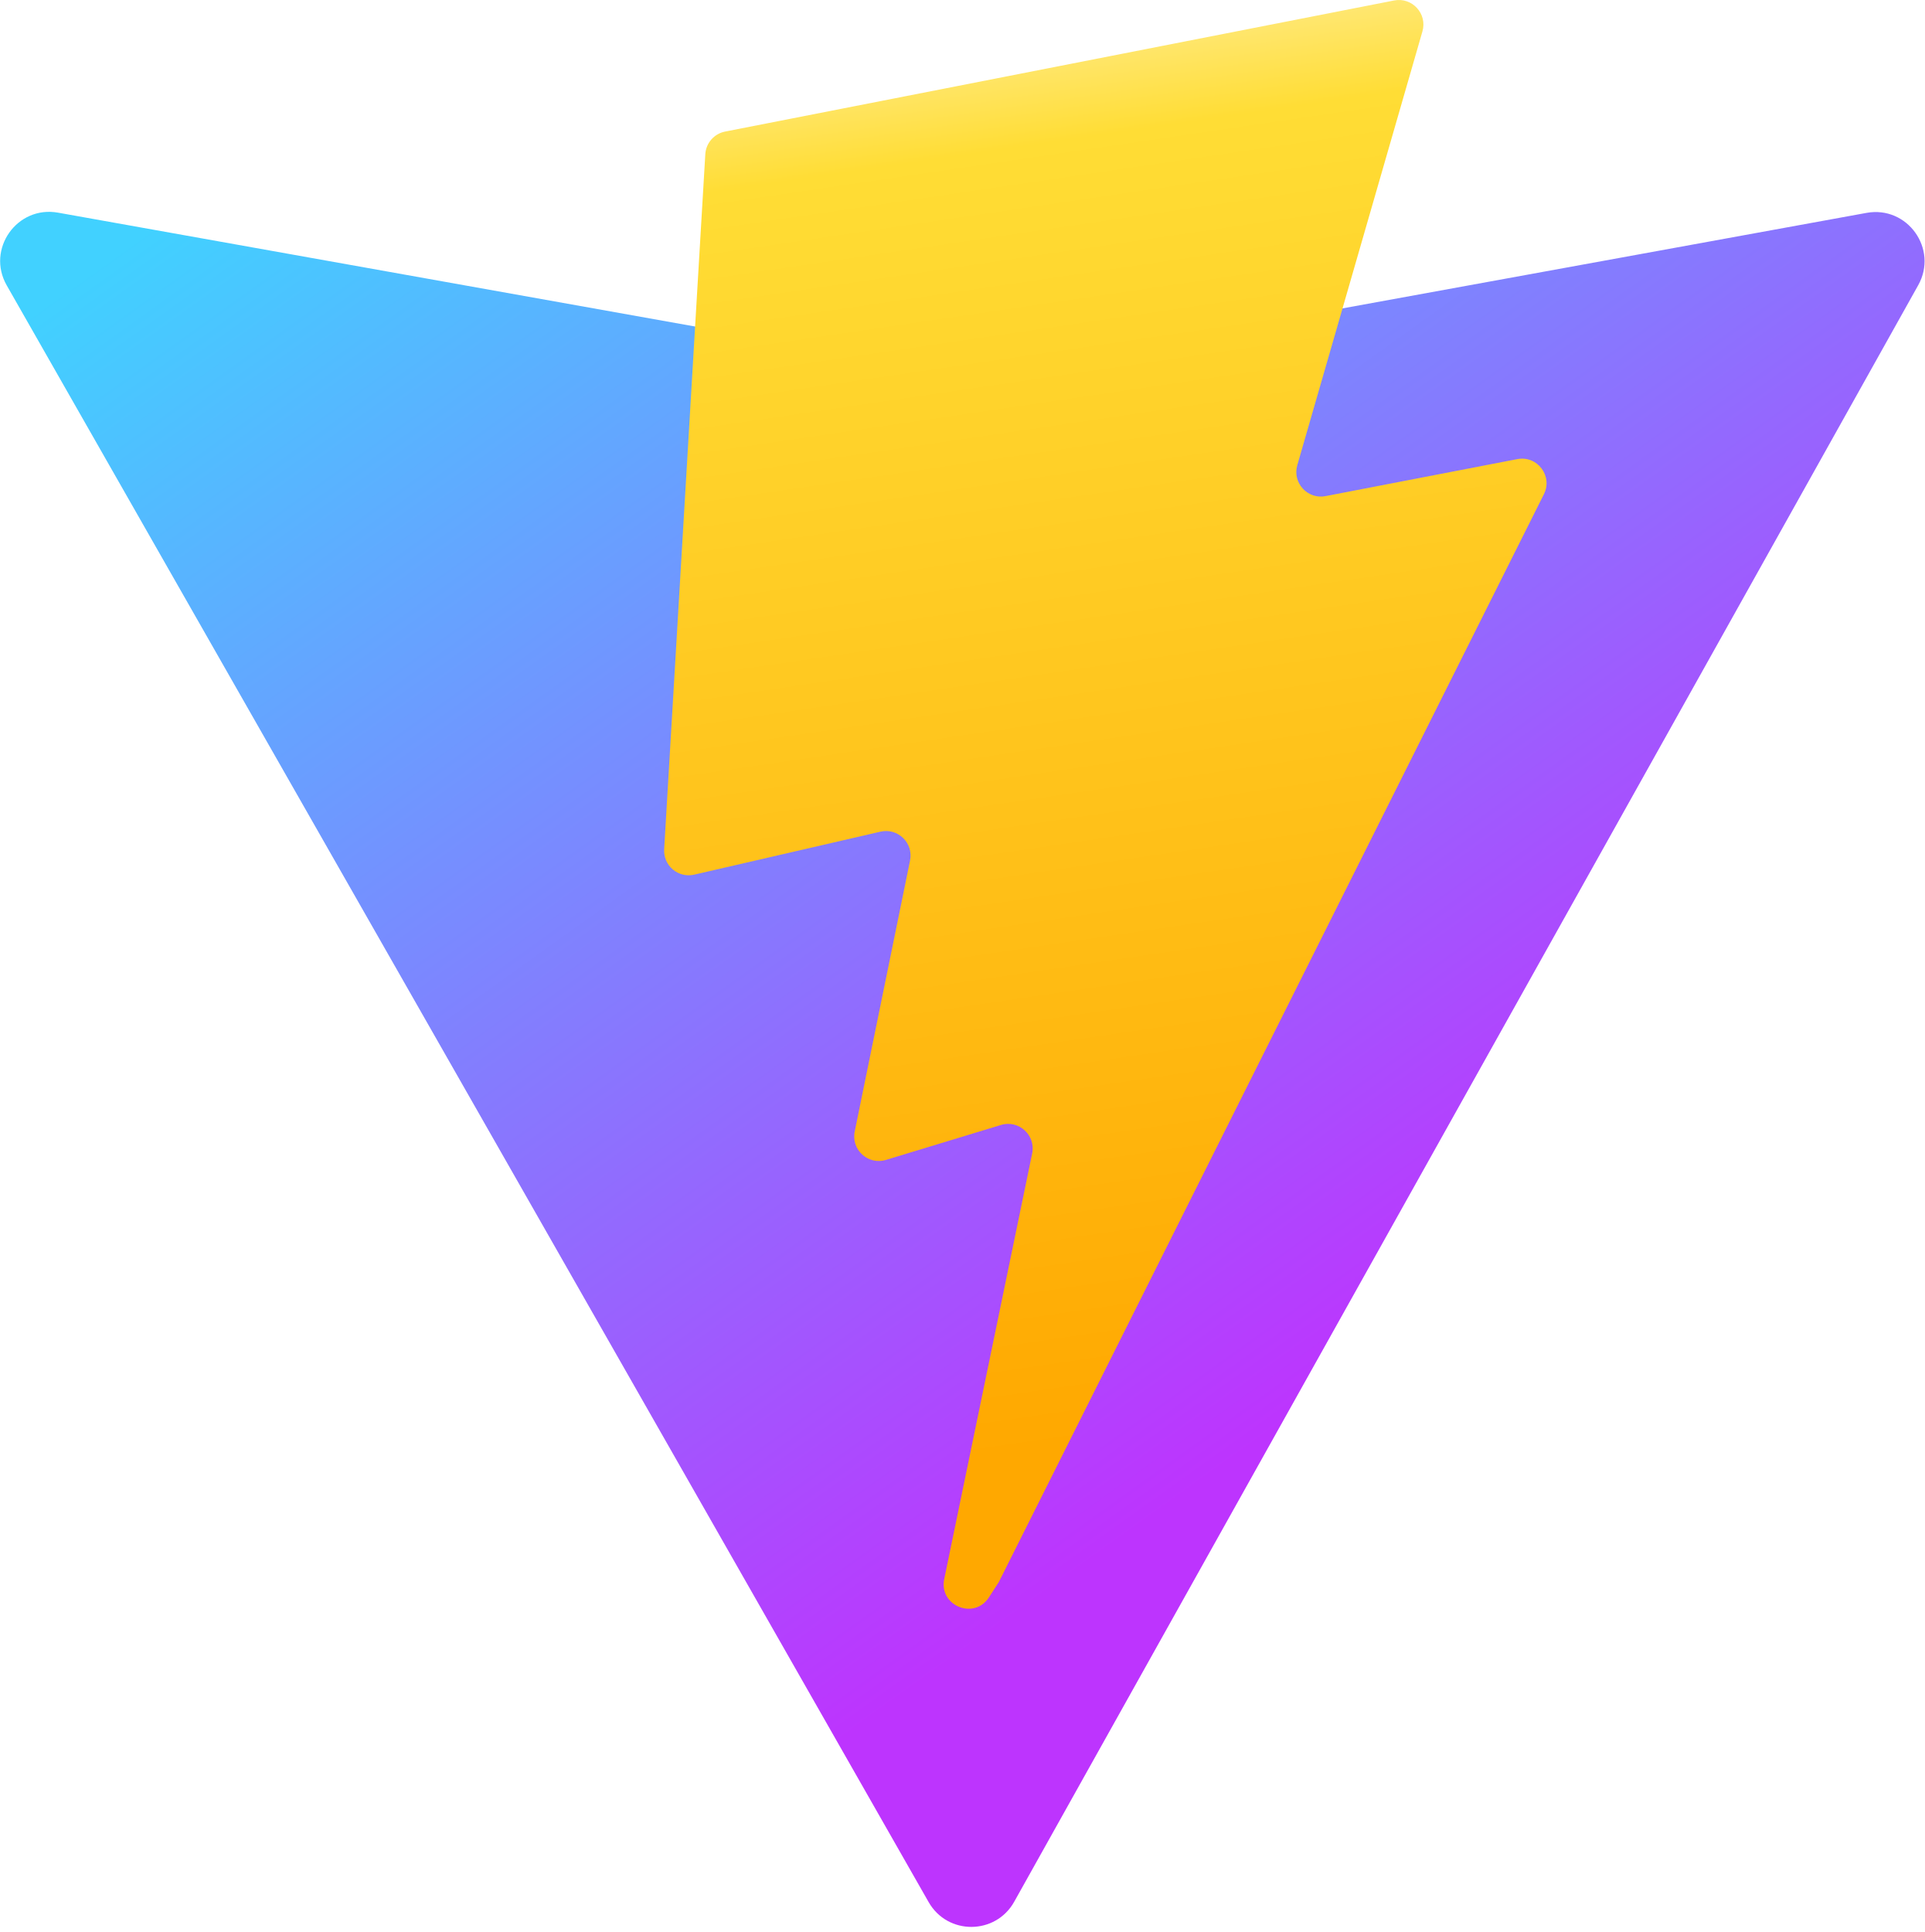
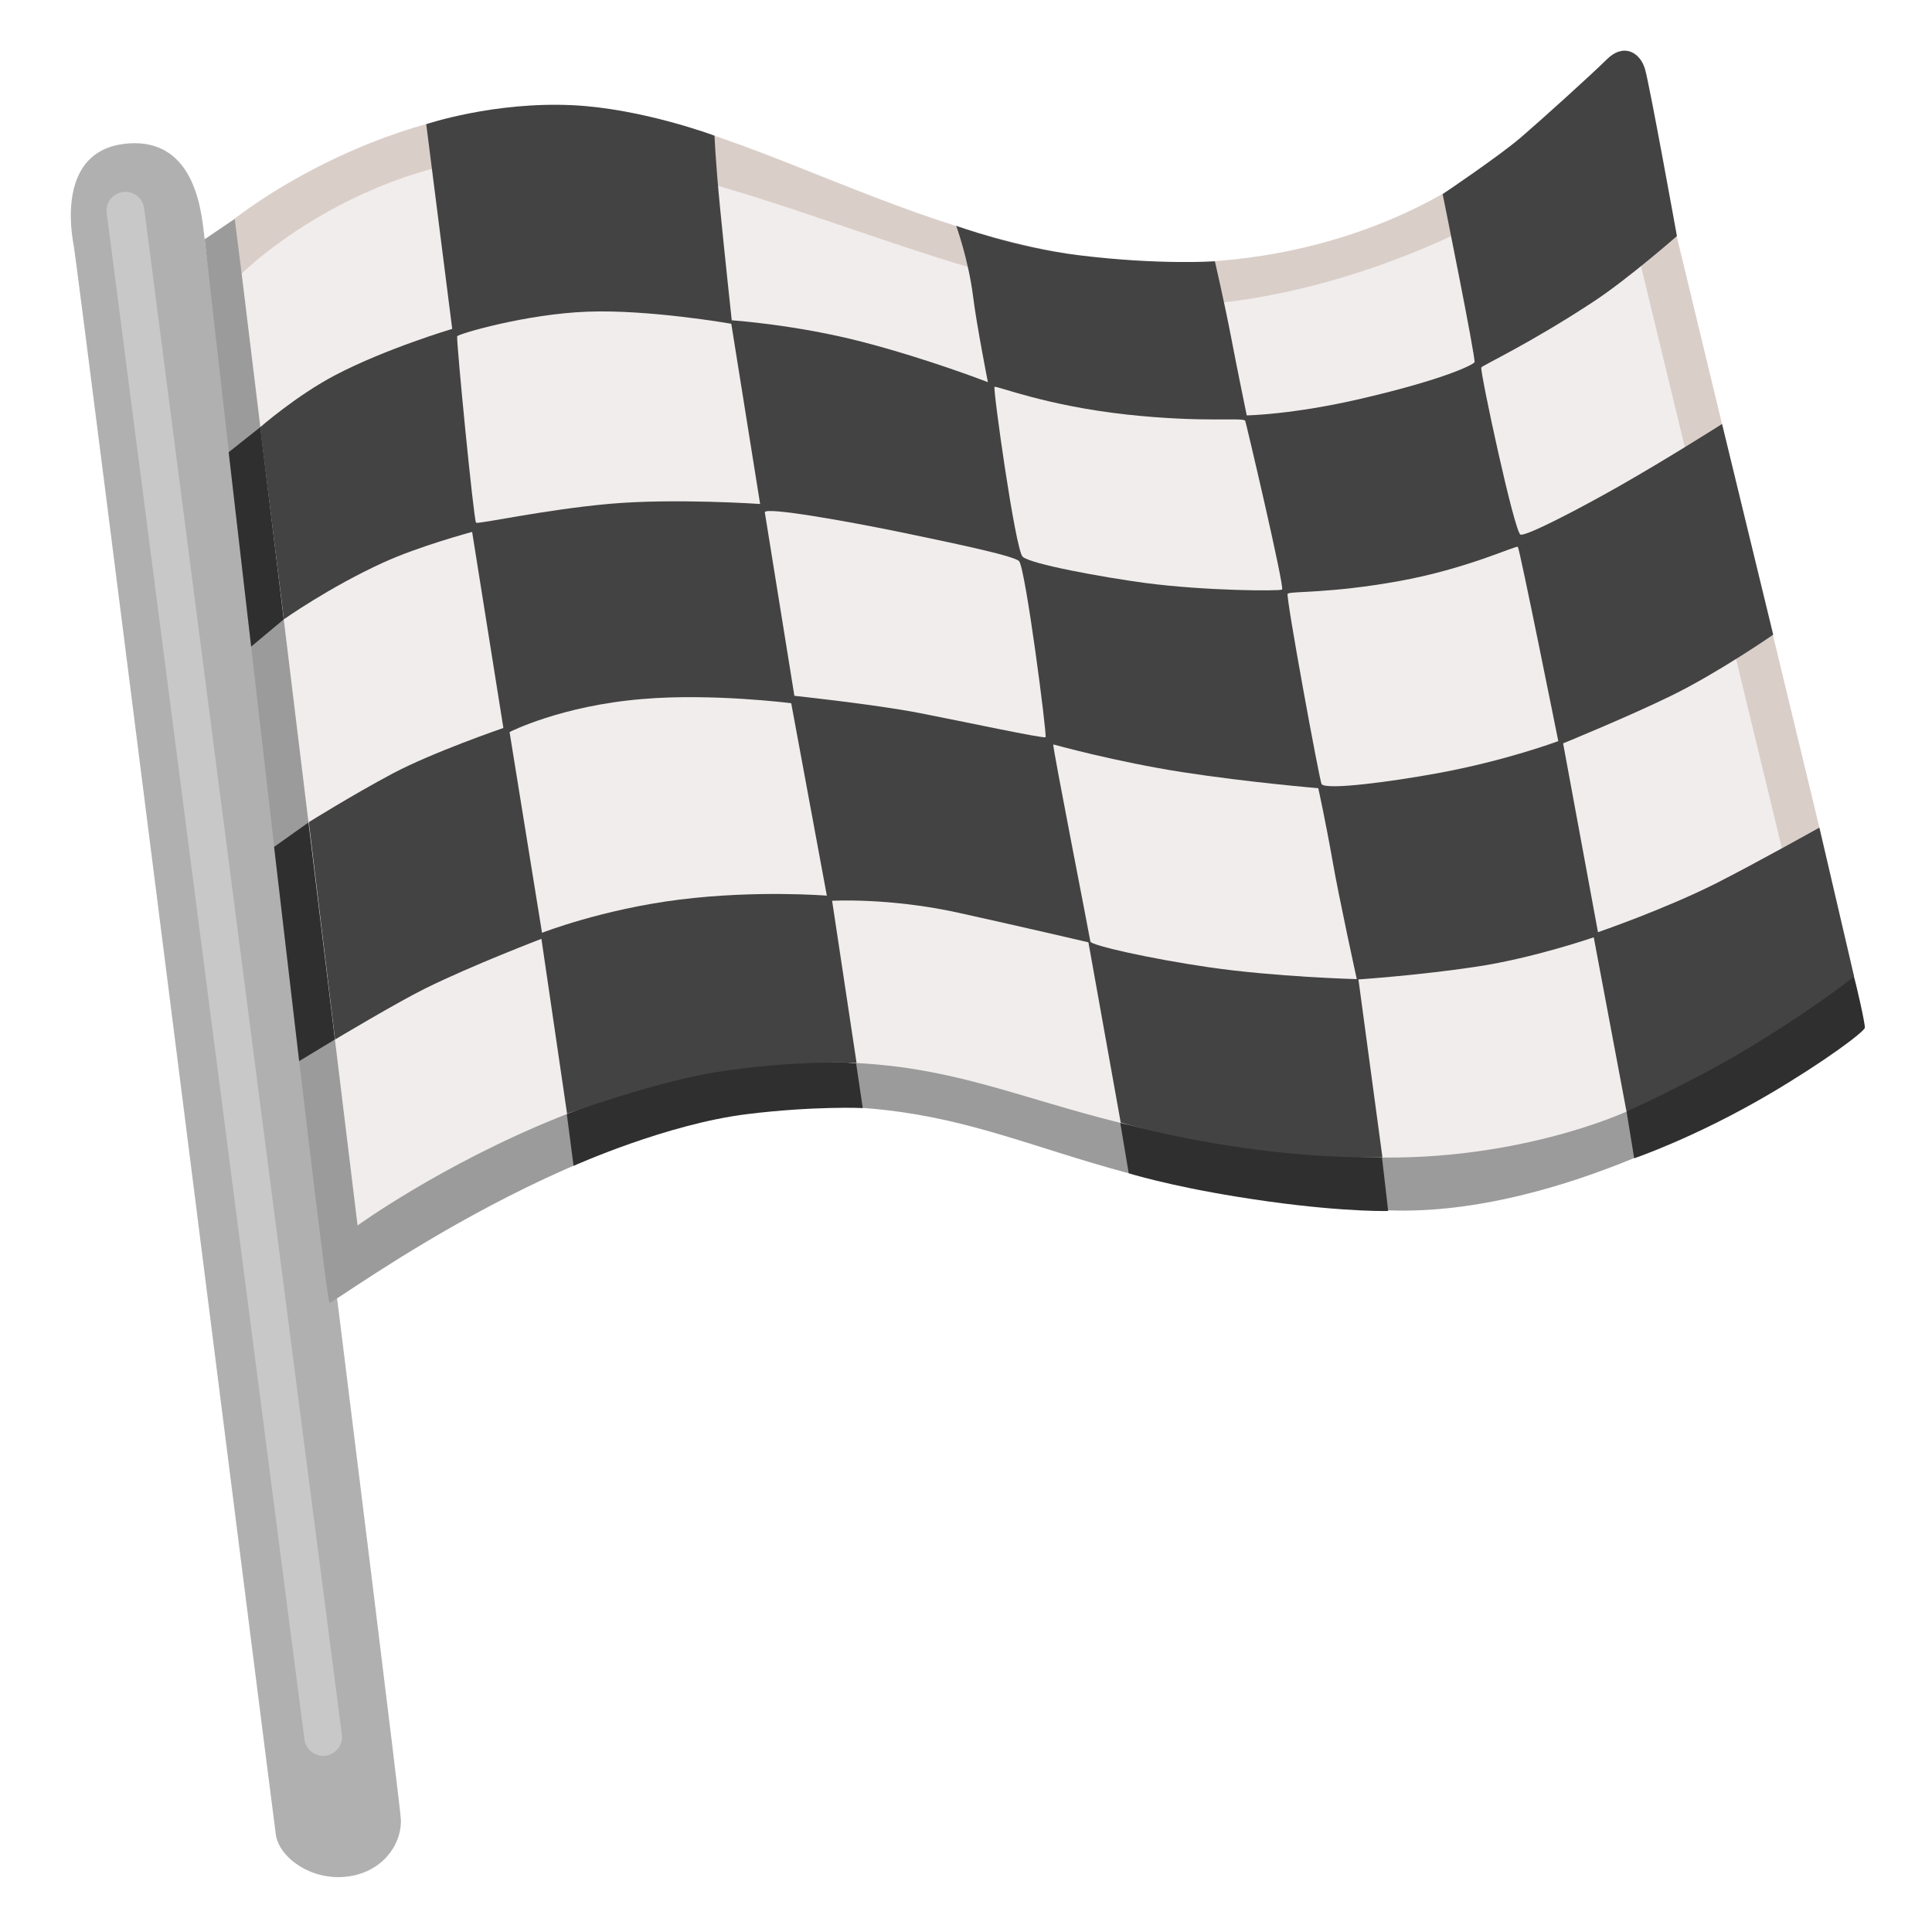
- <svg xmlns="http://www.w3.org/2000/svg" aria-hidden="true" role="img" class="iconify iconify--logos" width="31.88" height="32" preserveAspectRatio="xMidYMid meet" viewBox="0 0 256 257">
-   <defs>
-     <linearGradient id="IconifyId1813088fe1fbc01fb466" x1="-.828%" x2="57.636%" y1="7.652%" y2="78.411%">
-       <stop offset="0%" stop-color="#41D1FF" />
-       <stop offset="100%" stop-color="#BD34FE" />
-     </linearGradient>
-     <linearGradient id="IconifyId1813088fe1fbc01fb467" x1="43.376%" x2="50.316%" y1="2.242%" y2="89.03%">
-       <stop offset="0%" stop-color="#FFEA83" />
-       <stop offset="8.333%" stop-color="#FFDD35" />
-       <stop offset="100%" stop-color="#FFA800" />
-     </linearGradient>
-   </defs>
-   <path fill="url(#IconifyId1813088fe1fbc01fb466)" d="M255.153 37.938L134.897 252.976c-2.483 4.44-8.862 4.466-11.382.048L.875 37.958c-2.746-4.814 1.371-10.646 6.827-9.67l120.385 21.517a6.537 6.537 0 0 0 2.322-.004l117.867-21.483c5.438-.991 9.574 4.796 6.877 9.62Z" />
-   <path fill="url(#IconifyId1813088fe1fbc01fb467)" d="M185.432.063L96.44 17.501a3.268 3.268 0 0 0-2.634 3.014l-5.474 92.456a3.268 3.268 0 0 0 3.997 3.378l24.777-5.718c2.318-.535 4.413 1.507 3.936 3.838l-7.361 36.047c-.495 2.426 1.782 4.5 4.151 3.78l15.304-4.649c2.372-.72 4.652 1.36 4.15 3.788l-11.698 56.621c-.732 3.542 3.979 5.473 5.943 2.437l1.313-2.028l72.516-144.72c1.215-2.423-.88-5.186-3.54-4.672l-25.505 4.922c-2.396.462-4.435-1.77-3.759-4.114l16.646-57.705c.677-2.35-1.37-4.583-3.769-4.113Z" />
+ <svg xmlns="http://www.w3.org/2000/svg" width="800px" height="800px" viewBox="0 0 128 128" aria-hidden="true" role="img" class="iconify iconify--noto" preserveAspectRatio="xMidYMid meet">
+   <path d="M13.56 15.85c-.18-1.27-.39-6.82-5.23-6.33c-4.05.41-3.83 4.76-3.44 6.78c.22 1.15 13.22 104.18 13.39 105.28c.23 1.47 2.28 3 4.62 2.76c2.34-.23 3.71-2.05 3.66-3.78c-.03-1.32-12.77-102.98-13-104.71z" fill="#b0b0b0" />
+   <path d="M21.41 116.33c-.62 0-1.16-.46-1.24-1.09L7.07 14.12a1.25 1.25 0 0 1 2.48-.32l13.1 101.12c.09.68-.39 1.31-1.08 1.4c-.05 0-.1.01-.16.01z" fill="#c8c8c8" />
+   <path d="M16.01 14.19l-2.45 1.66s7.97 70.36 8.27 70.46c.3.1 17.44-12.91 32.12-13.01c13.57-.09 17.47 6.14 38.07 6.89c11.55.42 23.91-7.28 23.91-7.28L16.01 14.19z" fill="#9b9b9b" />
+   <path d="M16.01 18.13l-.46-3.64s10.08-8.14 22.74-7.45S63.8 19.12 81.75 17.19c10.61-1.14 16.54-6.16 16.54-6.16l12.79 4.59l9.46 39.21l-10.27 9.81S32.58 37.49 31.9 36.69c-.68-.79-15.89-18.56-15.89-18.56z" fill="#dacec9" />
+   <path fill="#2f2f2f" d="M17.9 27.78l-2.75 2.18l1.49 12.88L20 40.03z" />
+   <path fill="#2f2f2f" d="M20.45 54.48l-2.29 1.63l1.66 14.19l3.84-2.32z" />
+   <path d="M37.55 73.79c.06.43.45 3.45.45 3.45s6.18-2.78 11.53-3.43c4.38-.54 7.63-.4 7.63-.4l-.44-2.97l-11.31-.78l-7.86 4.13z" fill="#2f2f2f" />
+   <path d="M74.22 74.39l.56 3.34s2.56.81 7.2 1.56c5.83.95 9.48.96 9.99.94l-.56-4.85l-10.37-2.76l-6.82 1.77z" fill="#2f2f2f" />
+   <path d="M107.76 73.62l.51 3.12s4.02-1.36 8.93-4.24c3.72-2.19 6.32-4.15 6.35-4.41c.03-.26-.58-2.92-.71-3.34c-.13-.42-1.22-1.35-1.22-1.35l-13.86 10.22z" fill="#2f2f2f" />
+   <path d="M23.69 81.19l-7.68-63.06s9.51-9.49 23.2-7.67s29.1 11.31 42.56 9.49c13.46-1.83 23.49-9.6 23.49-9.6l2.28 2.4l11.18 46.2l-10.95 14.69s-7.64 3.56-18.02 2.99c-21.71-1.19-23.81-7.74-40.4-5.94c-4.4.48-8.65 1.84-12.4 3.36c-7.72 3.12-13.26 7.14-13.26 7.14z" fill="#f1edec" />
+   <path d="M28.24 8.23l1.72 13.56s-4.41 1.31-7.76 3.07c-2.54 1.33-4.97 3.45-4.97 3.45l1.58 12.72s2.98-2.11 6.56-3.75c2.4-1.1 5.91-2.04 5.91-2.04l2.07 12.99s-4.69 1.61-7.34 3.02s-5.55 3.22-5.55 3.22l1.74 14.4s4.09-2.45 5.99-3.39c3.12-1.54 7.68-3.28 7.68-3.28l1.7 11.59s5.94-2.14 9.88-2.76c5.35-.83 9.3-.61 9.3-.61l-1.62-10.74s3.78-.22 8.36.79c4.17.92 8.62 1.96 8.62 1.96l2.14 11.94s2.83.91 8.06 1.67c5.24.76 9.28.64 9.28.64L90 64.89s4.12-.28 7.85-.85c3.73-.56 7.74-1.94 7.74-1.94l2.17 11.54s4.29-1.92 7.95-4.12c4.43-2.66 7.13-4.82 7.13-4.82l-2.3-9.87s-4.16 2.33-6.84 3.69c-3.48 1.75-7.83 3.24-7.83 3.24l-2.31-12.51s4.4-1.8 7.17-3.16c3.11-1.52 6.75-4.04 6.75-4.04l-3.39-13.96s-3.55 2.26-6.8 4.11c-2.66 1.51-6.15 3.33-6.55 3.22s-2.69-10.79-2.6-11.07c.04-.13 3.14-1.54 7.44-4.37c2.28-1.5 5.52-4.34 5.52-4.34s-1.79-9.93-2.11-11.05s-1.41-1.76-2.52-.67s-4.25 3.93-5.69 5.17s-5.2 3.77-5.2 3.77S97.79 23.78 97.69 24c-.08.15-1.87 1.1-7.49 2.41c-4.59 1.07-7.6 1.11-7.6 1.11s-.64-3.09-1.04-5.2c-.44-2.28-1.07-5.01-1.07-5.01s-3.65.26-9.02-.4c-4.2-.51-8.12-1.95-8.12-1.95s.81 2.22 1.12 4.69c.23 1.86.98 5.67.98 5.67s-3.87-1.51-8.28-2.66c-4.41-1.15-8.69-1.44-8.69-1.44s-.45-4.15-.77-7.41s-.37-4.82-.37-4.82s-4.8-1.8-9.4-2.02c-5.26-.25-9.7 1.26-9.7 1.26z" fill="#434343" />
+   <path d="M30.29 22.28c-.07.28 1.1 12.24 1.25 12.35c.15.11 4.56-.87 8.85-1.25s9.97.01 9.97.01l-1.91-11.94s-5.48-.96-9.54-.8c-4.06.15-8.58 1.48-8.62 1.63z" fill="#f1edec" />
+   <path d="M33.76 48.5l2.15 13.3s3.99-1.56 9.12-2.2s9.75-.26 9.75-.26l-2.36-12.75s-5.24-.67-9.83-.28c-5.42.44-8.83 2.19-8.83 2.19z" fill="#f1edec" />
+   <path d="M50.67 33.94l1.96 12.16s5.36.57 8.29 1.14c2.93.57 8.23 1.71 8.35 1.6c.11-.11-1.34-11.29-1.76-11.67c-.42-.38-4.68-1.25-7.98-1.94c-3.32-.68-8.83-1.67-8.86-1.29z" fill="#f1edec" />
+   <path d="M65.89 25.63c-.12.06 1.37 10.75 1.86 11.25c.49.49 5.35 1.37 8.1 1.74c4.02.53 8.9.55 9.09.44c.19-.11-2.4-11.11-2.44-11.18c-.16-.25-2.66.15-7.9-.42c-5.32-.59-8.56-1.91-8.71-1.83z" fill="#f1edec" />
+   <path d="M85.31 39.34c-.14.14 2.12 12.44 2.25 12.61c.31.41 4.56-.15 7.67-.72c4.55-.83 8.01-2.13 8.01-2.13s-2.56-12.76-2.68-12.87c-.11-.11-3.41 1.47-7.88 2.27c-4.64.84-7.18.65-7.37.84z" fill="#f1edec" />
+   <path d="M69.78 49.32c-.04.23 2.39 12.58 2.46 13.06c.04.25 3.92 1.13 7.83 1.7c4.45.65 9.82.79 9.82.79s-1.18-5.38-1.61-7.86c-.45-2.56-.94-4.79-.94-4.79s-4.57-.38-8.98-1.06s-8.58-1.84-8.58-1.84z" fill="#f1edec" />
</svg>
